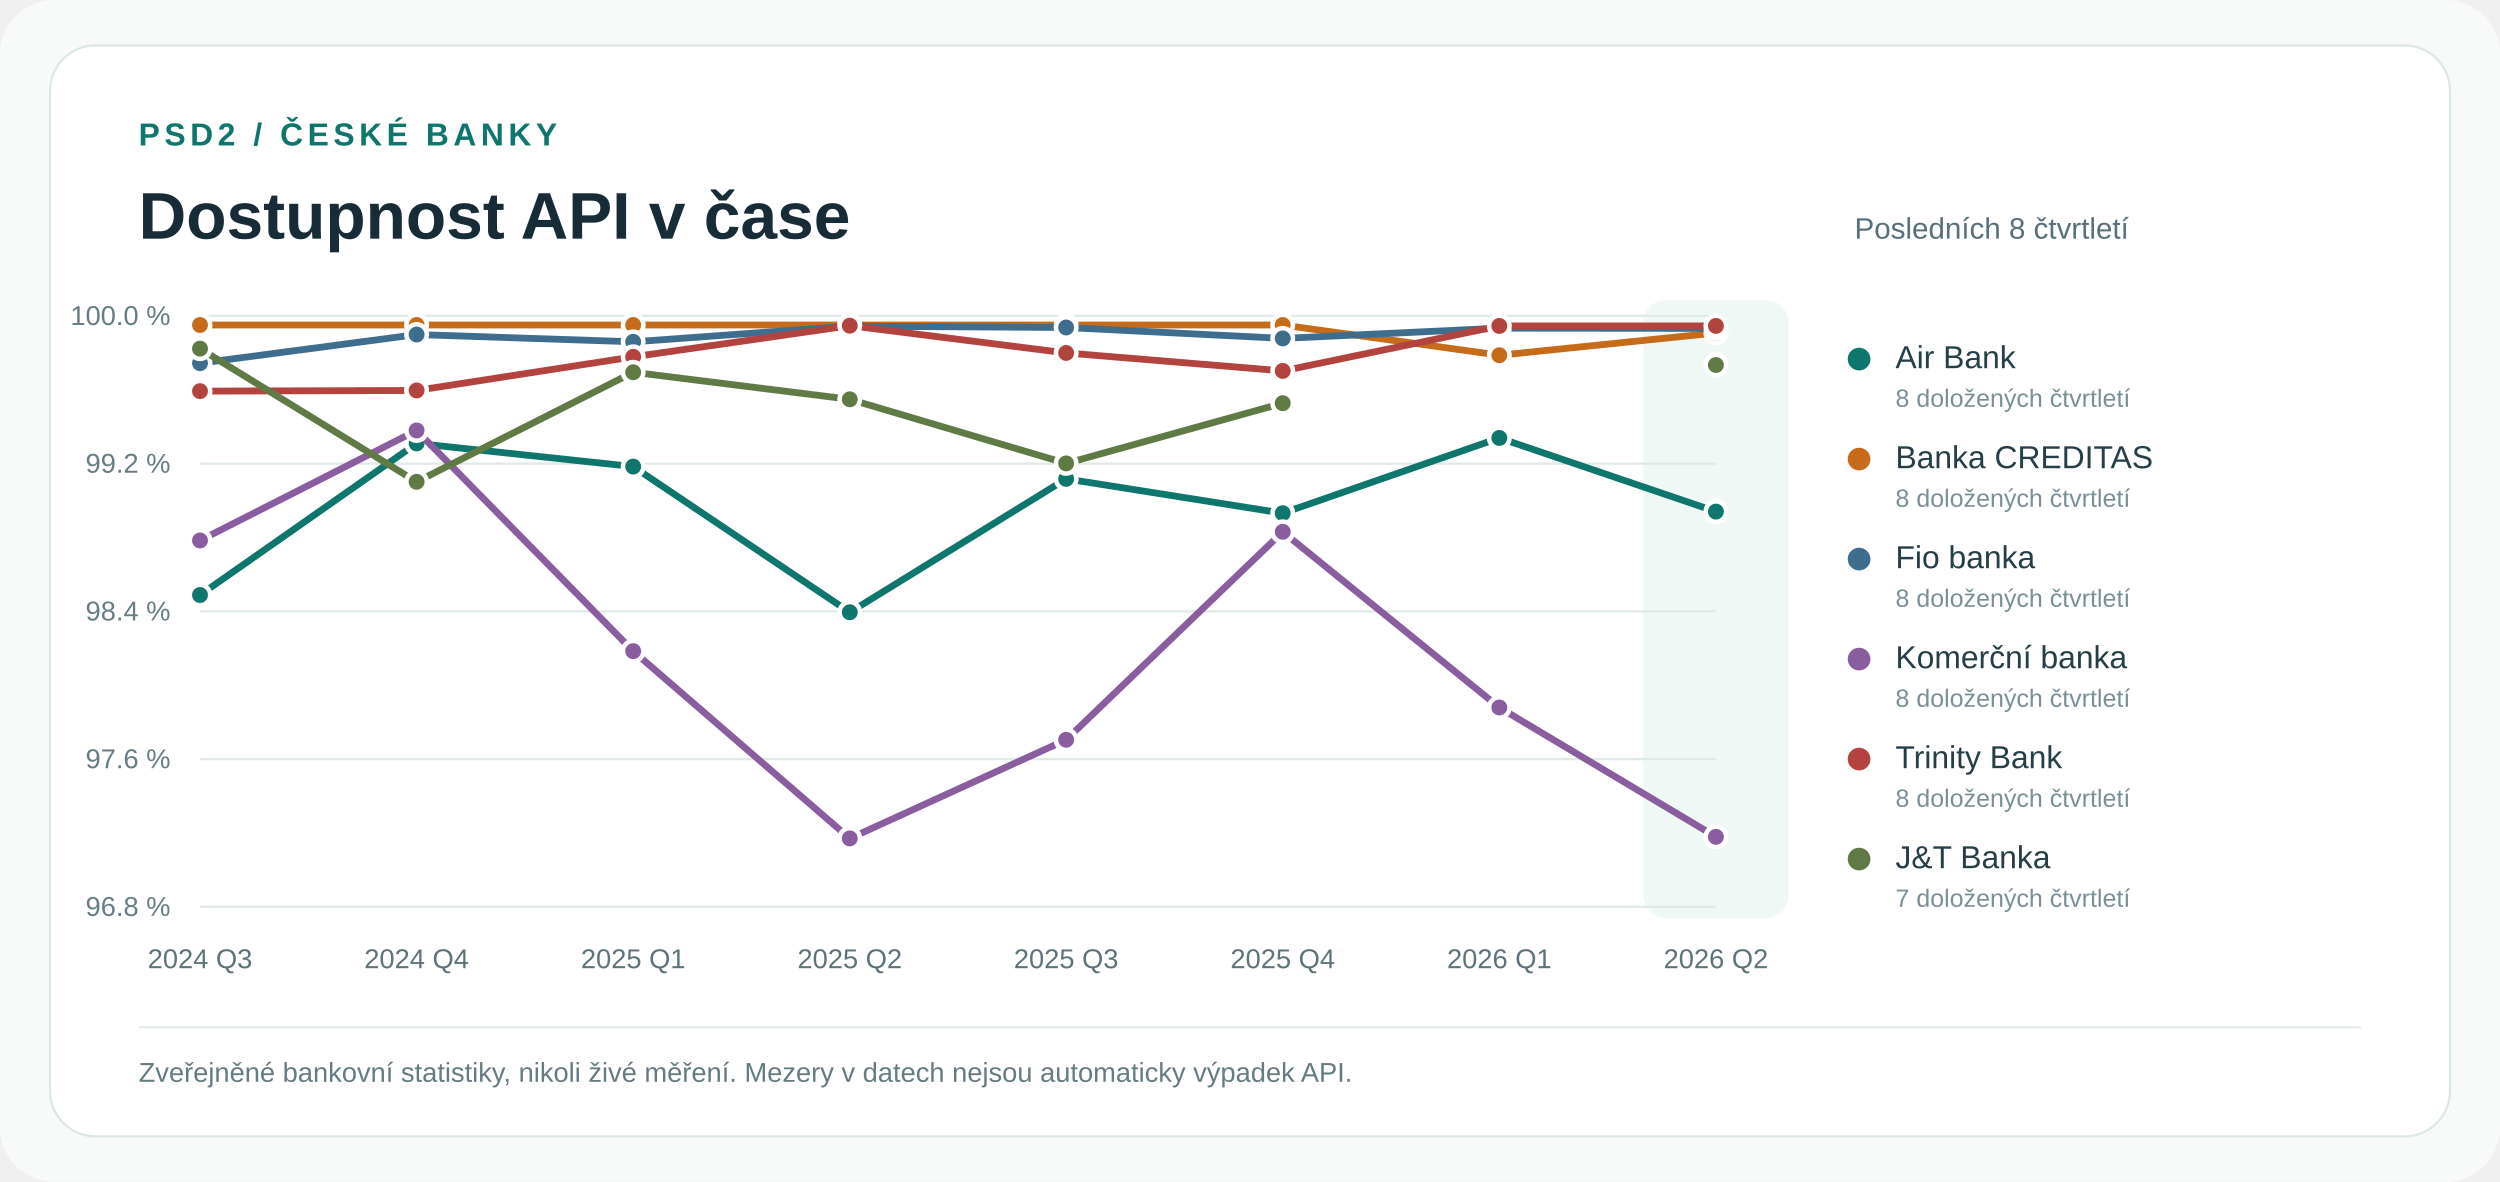
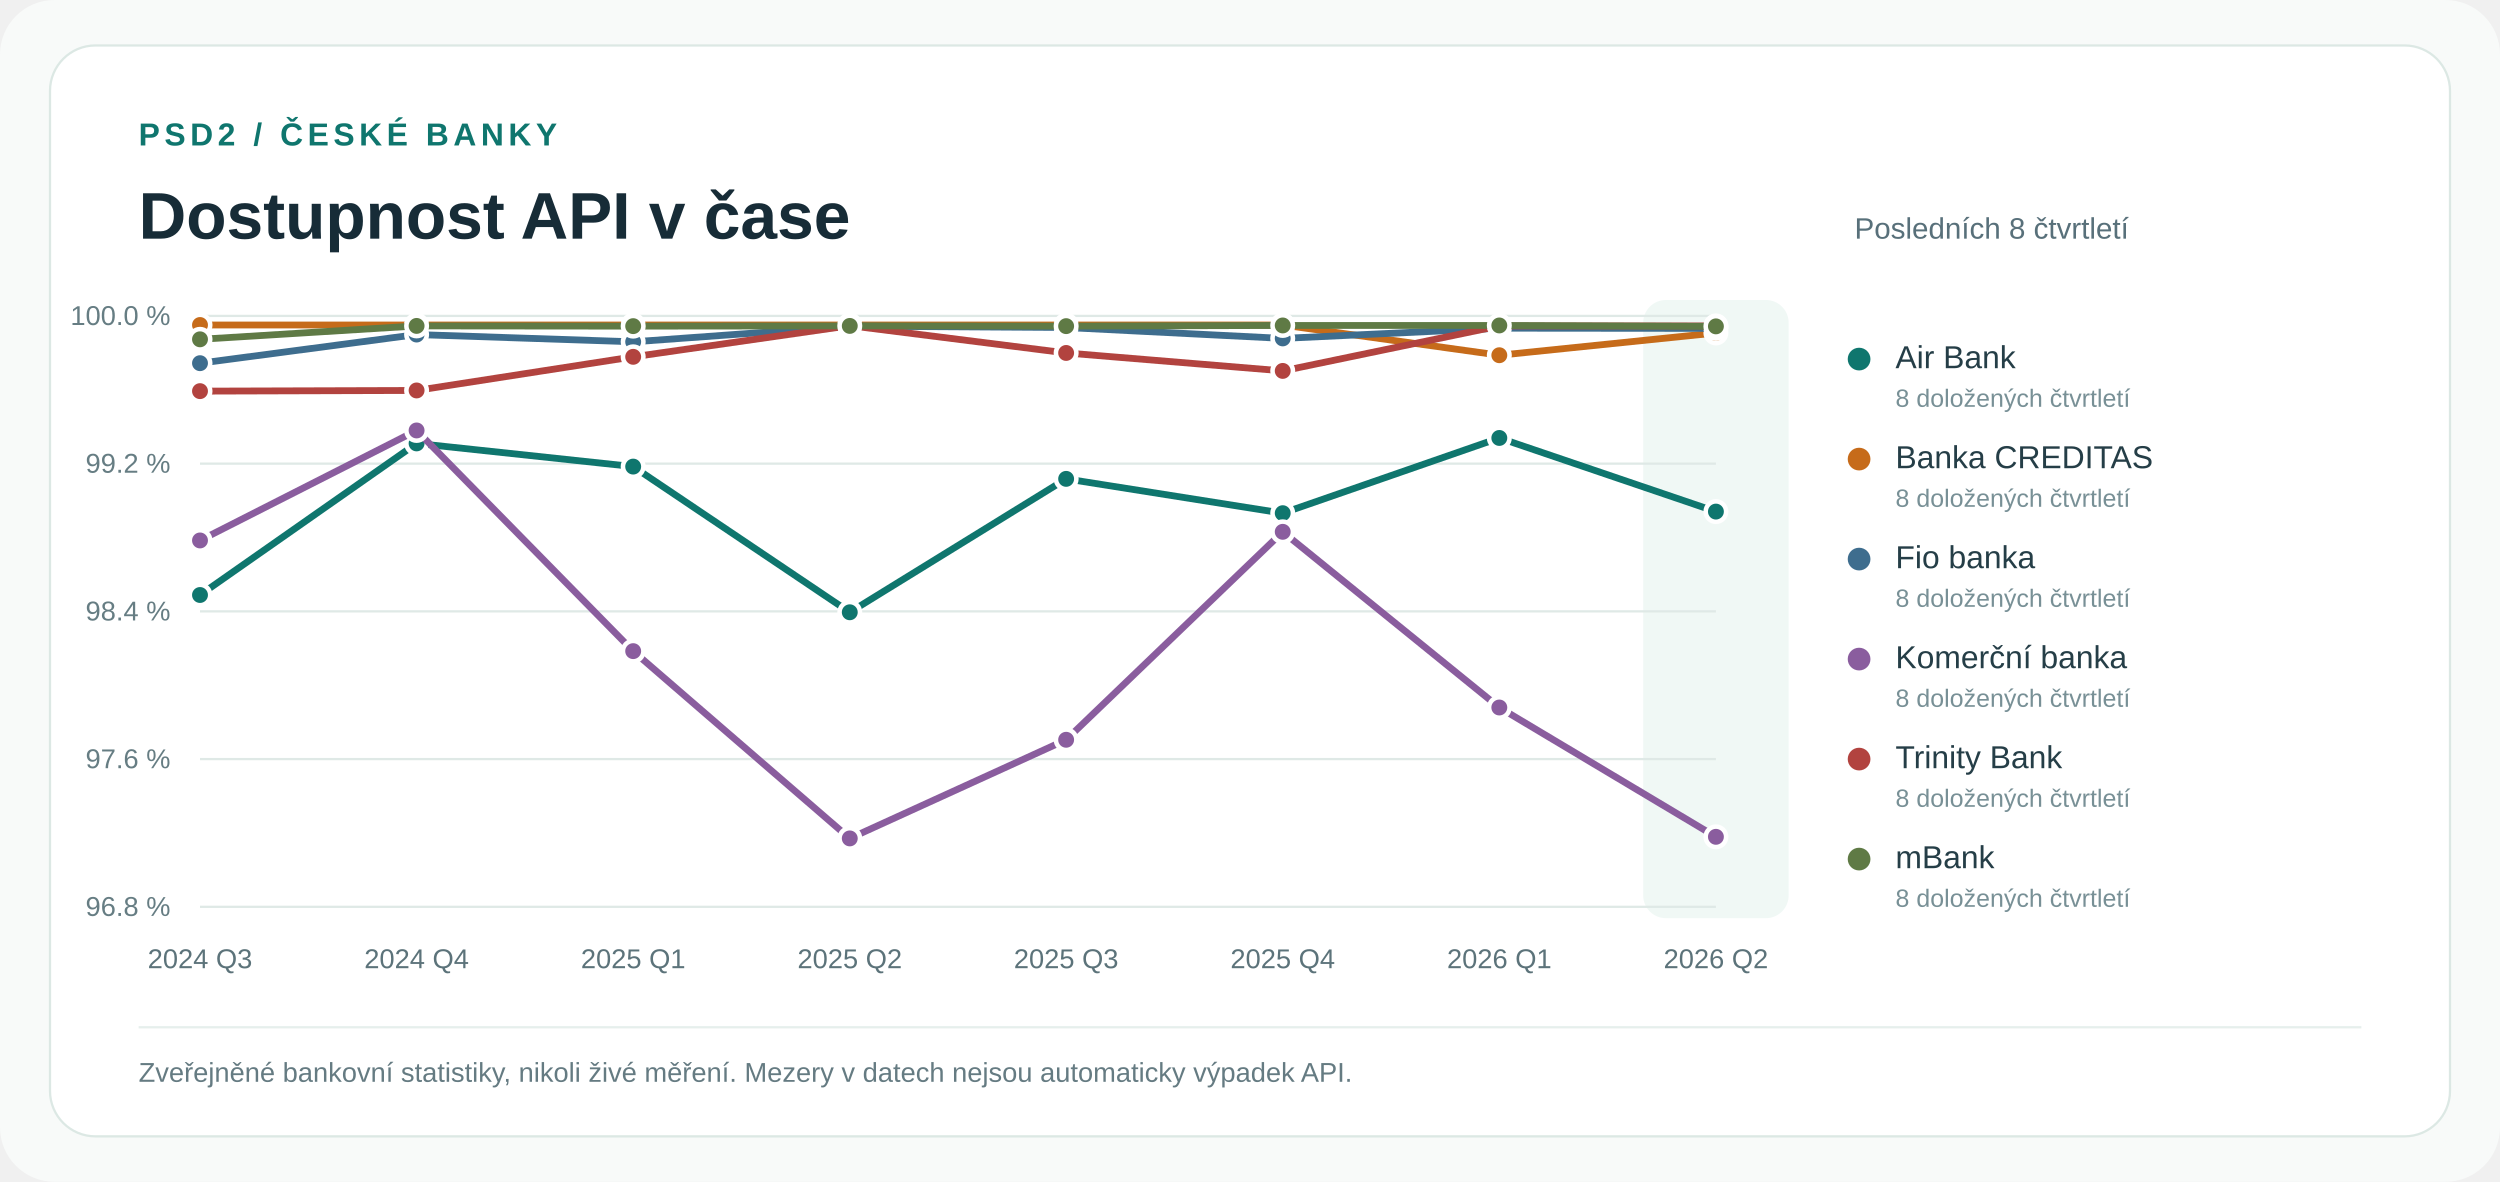
<svg xmlns="http://www.w3.org/2000/svg" width="1100" height="520" viewBox="0 0 1100 520" role="img" aria-labelledby="title desc">
  <rect width="1100" height="520" rx="24" fill="#F8FAF9" />
  <rect x="22" y="20" width="1056" height="480" rx="20" fill="#FFFFFF" stroke="#DCE8E4" />
  <text x="61" y="64" font-family="Arial,sans-serif" font-size="14" font-weight="700" letter-spacing="2" fill="#0F766E">PSD2 / ČESKÉ BANKY</text>
  <text x="61" y="105" font-family="Arial,sans-serif" font-size="29" font-weight="700" fill="#172C37">Dostupnost API v čase</text>
  <text x="816" y="105" font-family="Arial,sans-serif" font-size="13" fill="#58707A">Posledních 8 čtvrtletí</text>
  <rect x="723.0" y="132" width="64" height="272" rx="10" fill="#F0F8F5" />
  <line x1="88" y1="399.0" x2="755" y2="399.0" stroke="#DFE9E6" />
  <text x="75" y="403.0" text-anchor="end" font-family="Arial,sans-serif" font-size="12" fill="#667D83">96.8 %</text>
  <line x1="88" y1="334.0" x2="755" y2="334.0" stroke="#DFE9E6" />
  <text x="75" y="338.0" text-anchor="end" font-family="Arial,sans-serif" font-size="12" fill="#667D83">97.6 %</text>
  <line x1="88" y1="269.0" x2="755" y2="269.0" stroke="#DFE9E6" />
  <text x="75" y="273.0" text-anchor="end" font-family="Arial,sans-serif" font-size="12" fill="#667D83">98.4 %</text>
  <line x1="88" y1="204.0" x2="755" y2="204.0" stroke="#DFE9E6" />
  <text x="75" y="208.0" text-anchor="end" font-family="Arial,sans-serif" font-size="12" fill="#667D83">99.2 %</text>
  <line x1="88" y1="139.0" x2="755" y2="139.0" stroke="#DFE9E6" />
  <text x="75" y="143.0" text-anchor="end" font-family="Arial,sans-serif" font-size="12" fill="#667D83">100.0 %</text>
  <text x="88.0" y="426" text-anchor="middle" font-family="Arial,sans-serif" font-size="12" fill="#5C737A">2024 Q3</text>
  <text x="183.3" y="426" text-anchor="middle" font-family="Arial,sans-serif" font-size="12" fill="#5C737A">2024 Q4</text>
  <text x="278.6" y="426" text-anchor="middle" font-family="Arial,sans-serif" font-size="12" fill="#5C737A">2025 Q1</text>
  <text x="373.9" y="426" text-anchor="middle" font-family="Arial,sans-serif" font-size="12" fill="#5C737A">2025 Q2</text>
  <text x="469.1" y="426" text-anchor="middle" font-family="Arial,sans-serif" font-size="12" fill="#5C737A">2025 Q3</text>
  <text x="564.4" y="426" text-anchor="middle" font-family="Arial,sans-serif" font-size="12" fill="#5C737A">2025 Q4</text>
  <text x="659.7" y="426" text-anchor="middle" font-family="Arial,sans-serif" font-size="12" fill="#5C737A">2026 Q1</text>
  <text x="755.0" y="426" text-anchor="middle" font-family="Arial,sans-serif" font-size="12" fill="#5C737A">2026 Q2</text>
  <path d="M88.0,261.8 L183.3,195.1 L278.6,205.3 L373.9,269.4 L469.1,210.7 L564.4,225.8 L659.7,192.7 L755.0,225.1" fill="none" stroke="#0F766E" stroke-width="3" stroke-linecap="round" stroke-linejoin="round" />
  <circle cx="88.0" cy="261.8" r="4.5" fill="#0F766E" stroke="#FFFFFF" stroke-width="2" />
  <circle cx="183.3" cy="195.1" r="4.5" fill="#0F766E" stroke="#FFFFFF" stroke-width="2" />
  <circle cx="278.6" cy="205.3" r="4.5" fill="#0F766E" stroke="#FFFFFF" stroke-width="2" />
  <circle cx="373.9" cy="269.4" r="4.5" fill="#0F766E" stroke="#FFFFFF" stroke-width="2" />
  <circle cx="469.1" cy="210.7" r="4.5" fill="#0F766E" stroke="#FFFFFF" stroke-width="2" />
  <circle cx="564.4" cy="225.8" r="4.5" fill="#0F766E" stroke="#FFFFFF" stroke-width="2" />
  <circle cx="659.7" cy="192.7" r="4.5" fill="#0F766E" stroke="#FFFFFF" stroke-width="2" />
  <circle cx="755.0" cy="225.1" r="4.5" fill="#0F766E" stroke="#FFFFFF" stroke-width="2" />
  <circle cx="818" cy="158" r="5" fill="#0F766E" />
  <text x="834" y="162" font-family="Arial,sans-serif" font-size="14" fill="#253E47">Air Bank</text>
  <text x="834" y="179" font-family="Arial,sans-serif" font-size="11" fill="#789096">8 doložených čtvrtletí</text>
  <path d="M88.0,143.0 L183.3,143.0 L278.6,143.0 L373.9,143.0 L469.1,143.0 L564.4,143.0 L659.7,156.3 L755.0,146.5" fill="none" stroke="#C66B1A" stroke-width="3" stroke-linecap="round" stroke-linejoin="round" />
  <circle cx="88.0" cy="143.0" r="4.5" fill="#C66B1A" stroke="#FFFFFF" stroke-width="2" />
  <circle cx="183.3" cy="143.0" r="4.5" fill="#C66B1A" stroke="#FFFFFF" stroke-width="2" />
  <circle cx="278.6" cy="143.0" r="4.5" fill="#C66B1A" stroke="#FFFFFF" stroke-width="2" />
  <circle cx="373.9" cy="143.0" r="4.5" fill="#C66B1A" stroke="#FFFFFF" stroke-width="2" />
  <circle cx="469.1" cy="143.0" r="4.5" fill="#C66B1A" stroke="#FFFFFF" stroke-width="2" />
  <circle cx="564.4" cy="143.0" r="4.5" fill="#C66B1A" stroke="#FFFFFF" stroke-width="2" />
  <circle cx="659.7" cy="156.3" r="4.5" fill="#C66B1A" stroke="#FFFFFF" stroke-width="2" />
  <circle cx="755.0" cy="146.5" r="4.5" fill="#C66B1A" stroke="#FFFFFF" stroke-width="2" />
  <circle cx="818" cy="202" r="5" fill="#C66B1A" />
  <text x="834" y="206" font-family="Arial,sans-serif" font-size="14" fill="#253E47">Banka CREDITAS</text>
  <text x="834" y="223" font-family="Arial,sans-serif" font-size="11" fill="#789096">8 doložených čtvrtletí</text>
  <path d="M88.0,159.8 L183.3,147.2 L278.6,150.4 L373.9,143.5 L469.1,144.1 L564.4,148.9 L659.7,144.4 L755.0,144.5" fill="none" stroke="#3E6D8E" stroke-width="3" stroke-linecap="round" stroke-linejoin="round" />
  <circle cx="88.0" cy="159.8" r="4.5" fill="#3E6D8E" stroke="#FFFFFF" stroke-width="2" />
  <circle cx="183.3" cy="147.2" r="4.5" fill="#3E6D8E" stroke="#FFFFFF" stroke-width="2" />
  <circle cx="278.6" cy="150.4" r="4.5" fill="#3E6D8E" stroke="#FFFFFF" stroke-width="2" />
  <circle cx="373.9" cy="143.5" r="4.5" fill="#3E6D8E" stroke="#FFFFFF" stroke-width="2" />
  <circle cx="469.1" cy="144.1" r="4.5" fill="#3E6D8E" stroke="#FFFFFF" stroke-width="2" />
  <circle cx="564.4" cy="148.9" r="4.5" fill="#3E6D8E" stroke="#FFFFFF" stroke-width="2" />
  <circle cx="659.7" cy="144.4" r="4.5" fill="#3E6D8E" stroke="#FFFFFF" stroke-width="2" />
  <circle cx="755.0" cy="144.5" r="4.5" fill="#3E6D8E" stroke="#FFFFFF" stroke-width="2" />
  <circle cx="818" cy="246" r="5" fill="#3E6D8E" />
  <text x="834" y="250" font-family="Arial,sans-serif" font-size="14" fill="#253E47">Fio banka</text>
  <text x="834" y="267" font-family="Arial,sans-serif" font-size="11" fill="#789096">8 doložených čtvrtletí</text>
  <path d="M88.0,237.8 L183.3,189.4 L278.6,286.5 L373.9,368.9 L469.1,325.5 L564.4,234.0 L659.7,311.3 L755.0,368.2" fill="none" stroke="#8A5D9E" stroke-width="3" stroke-linecap="round" stroke-linejoin="round" />
  <circle cx="88.0" cy="237.8" r="4.5" fill="#8A5D9E" stroke="#FFFFFF" stroke-width="2" />
  <circle cx="183.3" cy="189.4" r="4.5" fill="#8A5D9E" stroke="#FFFFFF" stroke-width="2" />
  <circle cx="278.6" cy="286.5" r="4.5" fill="#8A5D9E" stroke="#FFFFFF" stroke-width="2" />
  <circle cx="373.9" cy="368.9" r="4.5" fill="#8A5D9E" stroke="#FFFFFF" stroke-width="2" />
  <circle cx="469.1" cy="325.5" r="4.5" fill="#8A5D9E" stroke="#FFFFFF" stroke-width="2" />
  <circle cx="564.4" cy="234.0" r="4.5" fill="#8A5D9E" stroke="#FFFFFF" stroke-width="2" />
  <circle cx="659.7" cy="311.3" r="4.5" fill="#8A5D9E" stroke="#FFFFFF" stroke-width="2" />
  <circle cx="755.0" cy="368.2" r="4.5" fill="#8A5D9E" stroke="#FFFFFF" stroke-width="2" />
  <circle cx="818" cy="290" r="5" fill="#8A5D9E" />
  <text x="834" y="294" font-family="Arial,sans-serif" font-size="14" fill="#253E47">Komerční banka</text>
  <text x="834" y="311" font-family="Arial,sans-serif" font-size="11" fill="#789096">8 doložených čtvrtletí</text>
  <path d="M88.0,172.1 L183.3,171.8 L278.6,157.0 L373.9,143.3 L469.1,155.3 L564.4,163.2 L659.7,143.4 L755.0,143.4" fill="none" stroke="#B2433F" stroke-width="3" stroke-linecap="round" stroke-linejoin="round" />
  <circle cx="88.0" cy="172.1" r="4.5" fill="#B2433F" stroke="#FFFFFF" stroke-width="2" />
  <circle cx="183.3" cy="171.8" r="4.5" fill="#B2433F" stroke="#FFFFFF" stroke-width="2" />
  <circle cx="278.6" cy="157.0" r="4.5" fill="#B2433F" stroke="#FFFFFF" stroke-width="2" />
  <circle cx="373.9" cy="143.3" r="4.5" fill="#B2433F" stroke="#FFFFFF" stroke-width="2" />
  <circle cx="469.1" cy="155.3" r="4.5" fill="#B2433F" stroke="#FFFFFF" stroke-width="2" />
  <circle cx="564.4" cy="163.2" r="4.5" fill="#B2433F" stroke="#FFFFFF" stroke-width="2" />
  <circle cx="659.7" cy="143.4" r="4.5" fill="#B2433F" stroke="#FFFFFF" stroke-width="2" />
  <circle cx="755.0" cy="143.4" r="4.5" fill="#B2433F" stroke="#FFFFFF" stroke-width="2" />
  <circle cx="818" cy="334" r="5" fill="#B2433F" />
  <text x="834" y="338" font-family="Arial,sans-serif" font-size="14" fill="#253E47">Trinity Bank</text>
  <text x="834" y="355" font-family="Arial,sans-serif" font-size="11" fill="#789096">8 doložených čtvrtletí</text>
-   <path d="M88.0,153.4 L183.3,212.0 L278.6,163.8 L373.9,175.7 L469.1,203.9 L564.4,177.4 M755.0,160.6" fill="none" stroke="#5F7A45" stroke-width="3" stroke-linecap="round" stroke-linejoin="round" />
-   <circle cx="88.0" cy="153.4" r="4.5" fill="#5F7A45" stroke="#FFFFFF" stroke-width="2" />
-   <circle cx="183.3" cy="212.0" r="4.5" fill="#5F7A45" stroke="#FFFFFF" stroke-width="2" />
-   <circle cx="278.6" cy="163.8" r="4.5" fill="#5F7A45" stroke="#FFFFFF" stroke-width="2" />
-   <circle cx="373.9" cy="175.7" r="4.5" fill="#5F7A45" stroke="#FFFFFF" stroke-width="2" />
-   <circle cx="469.1" cy="203.9" r="4.5" fill="#5F7A45" stroke="#FFFFFF" stroke-width="2" />
-   <circle cx="564.4" cy="177.4" r="4.5" fill="#5F7A45" stroke="#FFFFFF" stroke-width="2" />
-   <circle cx="755.0" cy="160.6" r="4.5" fill="#5F7A45" stroke="#FFFFFF" stroke-width="2" />
+   <path d="M88.0,149.3 L183.3,143.4 L278.6,143.5 L373.9,143.4 L469.1,143.5 L564.4,143.2 L659.7,143.2 L755.0,143.6" fill="none" stroke="#5F7A45" stroke-width="3" stroke-linecap="round" stroke-linejoin="round" />
+   <circle cx="88.0" cy="149.3" r="4.5" fill="#5F7A45" stroke="#FFFFFF" stroke-width="2" />
+   <circle cx="183.3" cy="143.4" r="4.5" fill="#5F7A45" stroke="#FFFFFF" stroke-width="2" />
+   <circle cx="278.6" cy="143.5" r="4.5" fill="#5F7A45" stroke="#FFFFFF" stroke-width="2" />
+   <circle cx="373.9" cy="143.4" r="4.5" fill="#5F7A45" stroke="#FFFFFF" stroke-width="2" />
+   <circle cx="469.1" cy="143.5" r="4.5" fill="#5F7A45" stroke="#FFFFFF" stroke-width="2" />
+   <circle cx="564.4" cy="143.2" r="4.5" fill="#5F7A45" stroke="#FFFFFF" stroke-width="2" />
+   <circle cx="659.7" cy="143.2" r="4.5" fill="#5F7A45" stroke="#FFFFFF" stroke-width="2" />
+   <circle cx="755.0" cy="143.6" r="4.5" fill="#5F7A45" stroke="#FFFFFF" stroke-width="2" />
  <circle cx="818" cy="378" r="5" fill="#5F7A45" />
-   <text x="834" y="382" font-family="Arial,sans-serif" font-size="14" fill="#253E47">J&amp;T Banka</text>
-   <text x="834" y="399" font-family="Arial,sans-serif" font-size="11" fill="#789096">7 doložených čtvrtletí</text>
+   <text x="834" y="382" font-family="Arial,sans-serif" font-size="14" fill="#253E47">mBank</text>
+   <text x="834" y="399" font-family="Arial,sans-serif" font-size="11" fill="#789096">8 doložených čtvrtletí</text>
  <line x1="61" y1="452" x2="1039" y2="452" stroke="#E6EFEC" />
  <text x="61" y="476" font-family="Arial,sans-serif" font-size="12" fill="#657B82">Zveřejněné bankovní statistiky, nikoli živé měření. Mezery v datech nejsou automaticky výpadek API.</text>
</svg>
